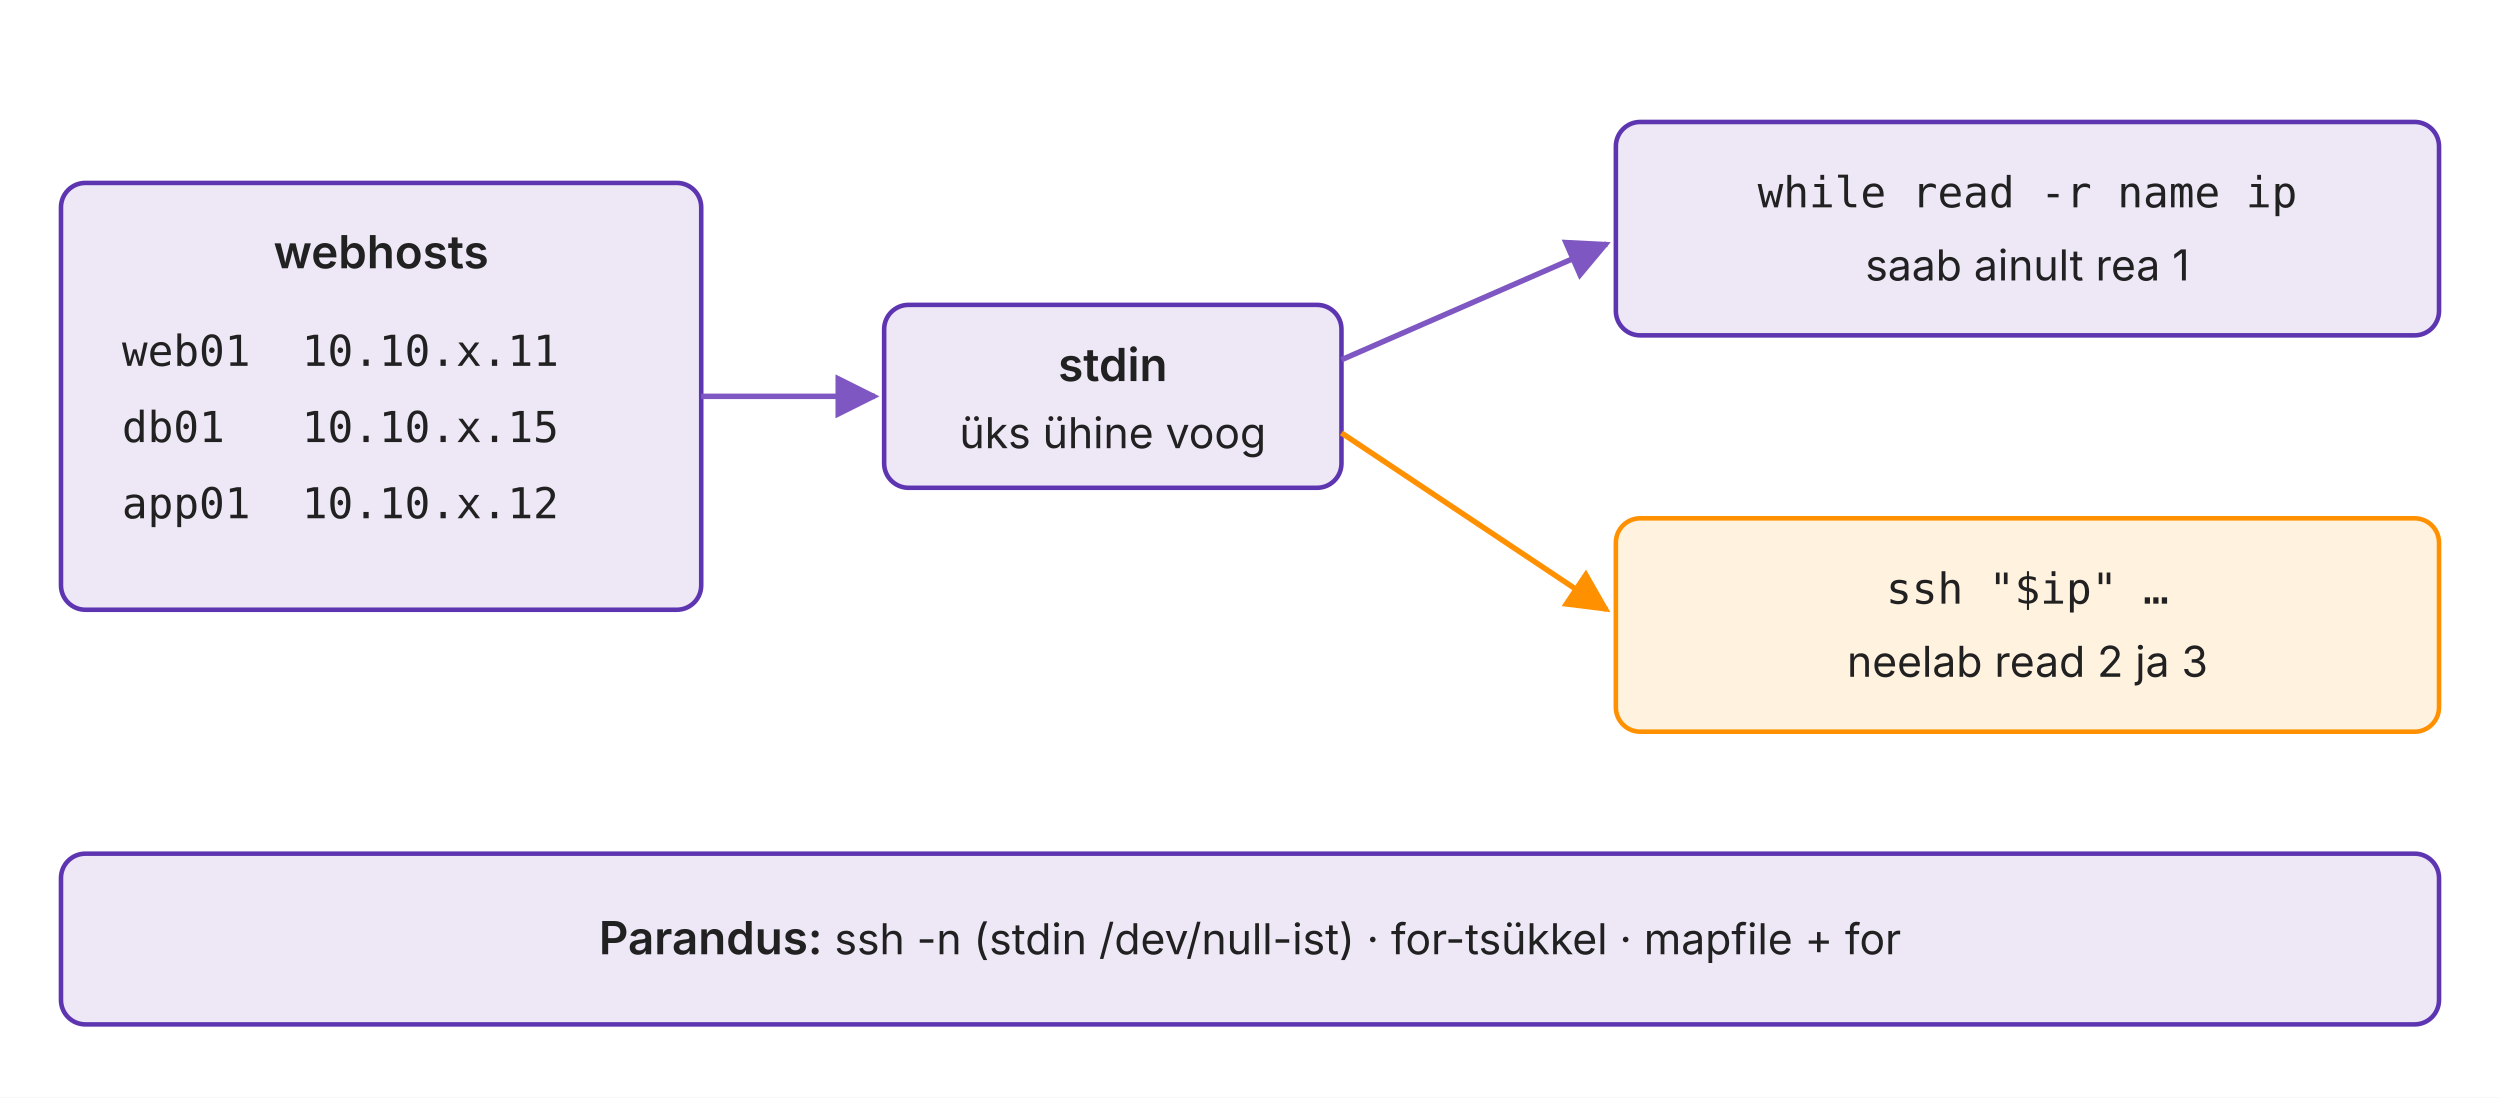
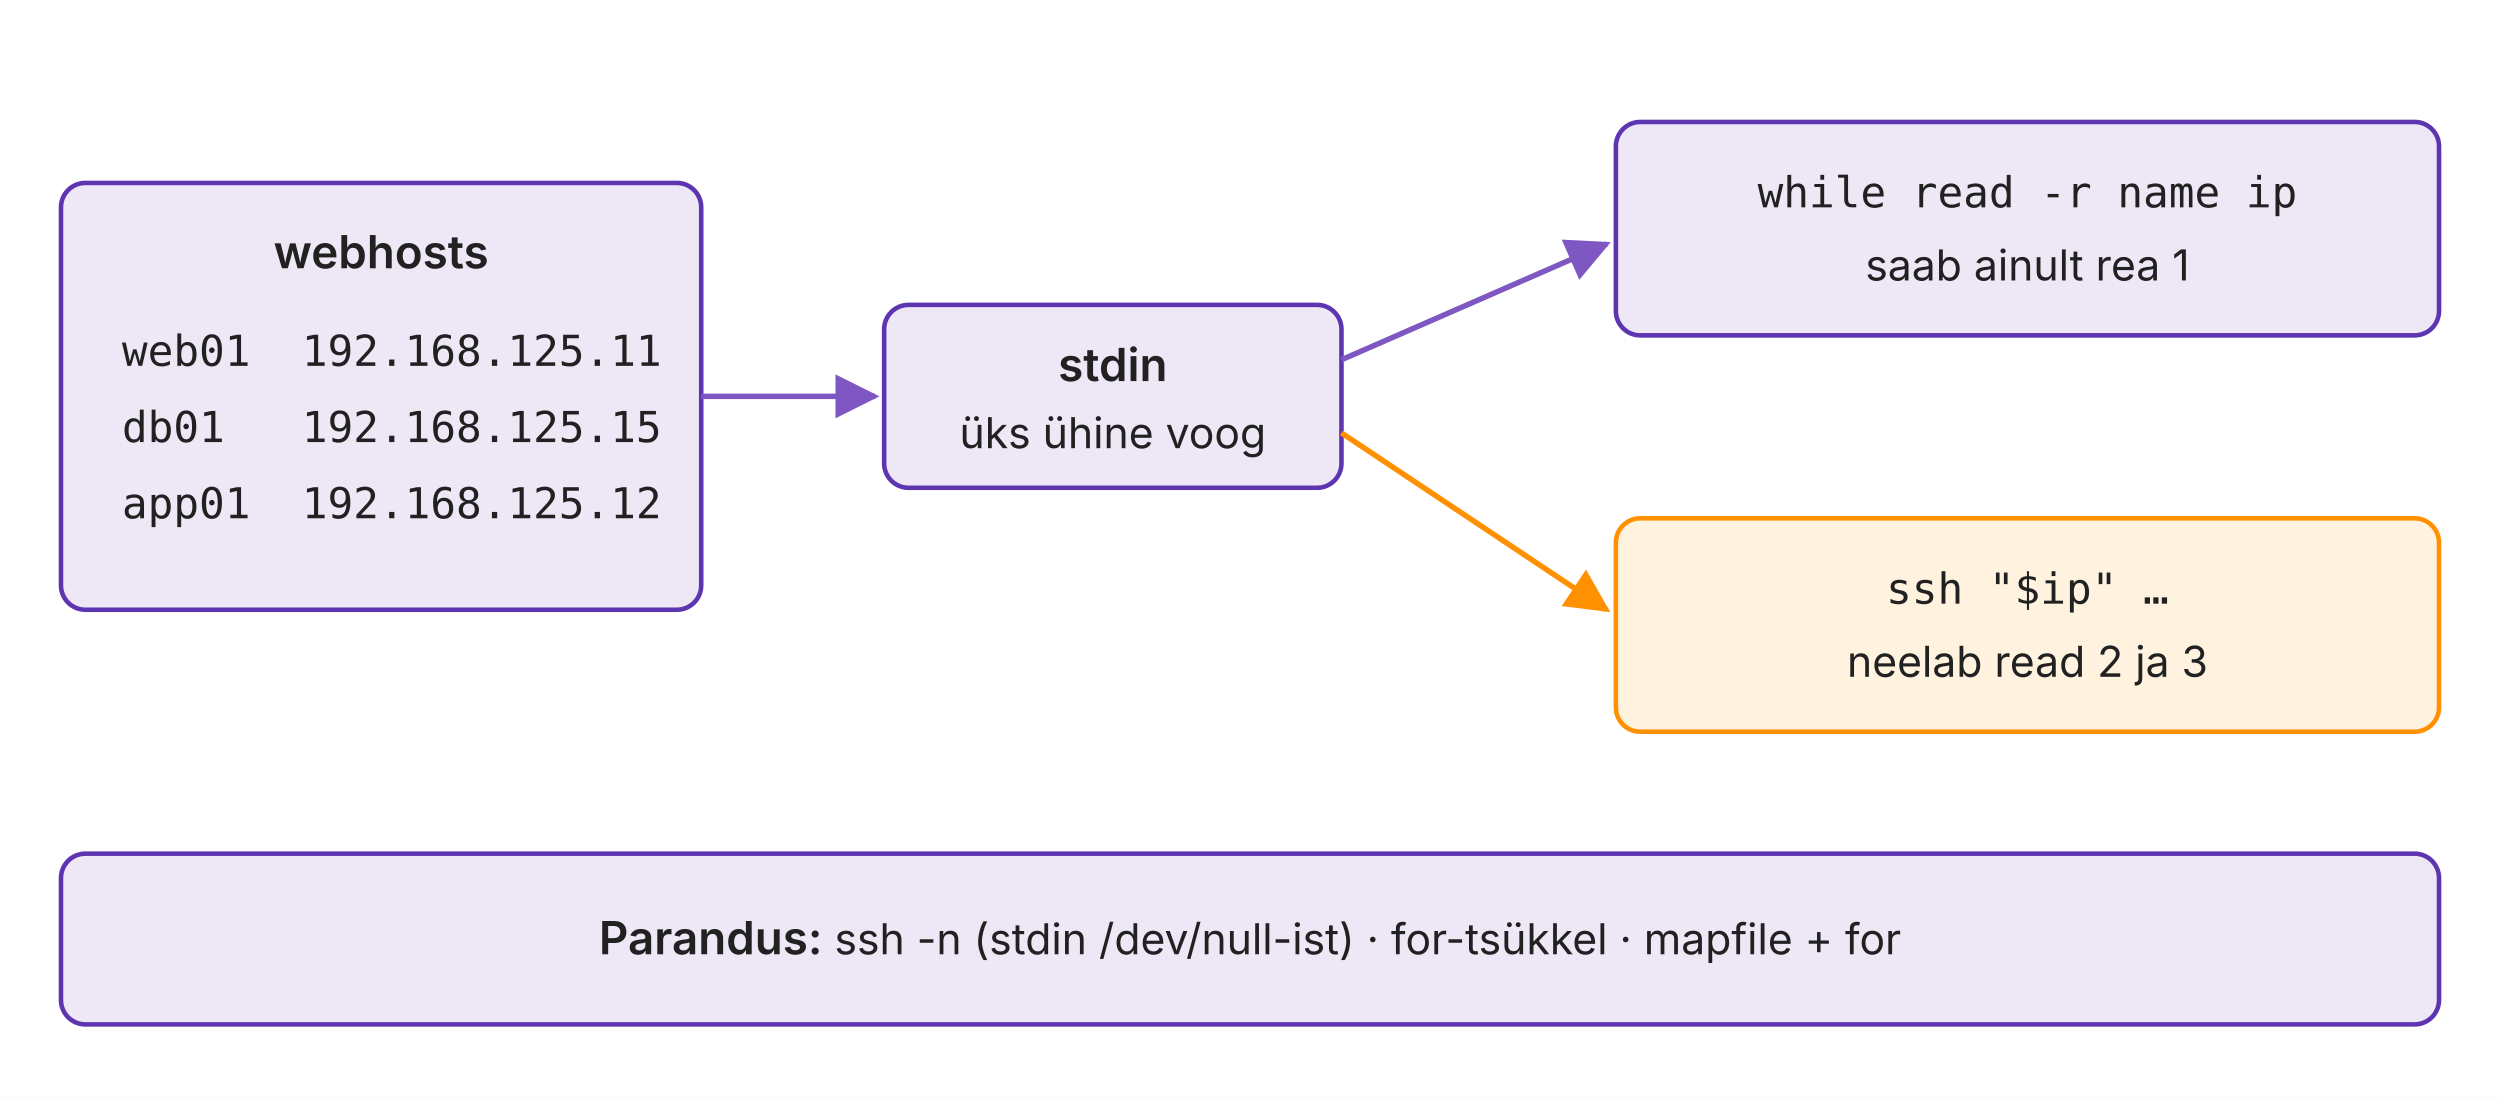
<svg xmlns="http://www.w3.org/2000/svg" viewBox="0 0 820 360" width="820" height="360" font-family="Inter, Arial, sans-serif">
  <style>text{font-family:Inter, Arial, sans-serif;font-size:14px;fill:#212121}.b{font-weight:600;font-size:15px}.m{font-family:"JetBrains Mono",Consolas,monospace;font-size:14px}.p{fill:#5e35b1}.am{fill:#e65100}.box{fill:#ede7f6;stroke:#5e35b1;stroke-width:1.5}.acc{fill:#fff3e0;stroke:#ff9100;stroke-width:1.5}.ln{stroke:#7e57c2;stroke-width:1.8;fill:none}.la{stroke:#ff9100;stroke-width:1.8;fill:none}</style>
  <defs>
    <marker id="a" viewBox="0 0 10 10" refX="9" refY="5" markerWidth="8" markerHeight="8" orient="auto-start-reverse">
      <path d="M0,0 L10,5 L0,10 z" fill="#7e57c2" />
    </marker>
    <marker id="b" viewBox="0 0 10 10" refX="9" refY="5" markerWidth="8" markerHeight="8" orient="auto-start-reverse">
      <path d="M0,0 L10,5 L0,10 z" fill="#ff9100" />
    </marker>
  </defs>
  <rect width="100%" height="100%" fill="#fff" />
  <rect x="20" y="60" width="210" height="140" rx="8" class="box" />
  <text x="125" y="88" text-anchor="middle" class="b">webhosts</text>
-   <text x="40" y="120" class="m" xml:space="preserve">web01  10.10.x.11</text>
-   <text x="40" y="145" class="m" xml:space="preserve">db01   10.10.x.15</text>
-   <text x="40" y="170" class="m" xml:space="preserve">app01  10.10.x.12</text>
+   <text x="40" y="120" class="m" xml:space="preserve">web01  192.168.125.11</text>
+   <text x="40" y="145" class="m" xml:space="preserve">db01   192.168.125.15</text>
+   <text x="40" y="170" class="m" xml:space="preserve">app01  192.168.125.12</text>
  <rect x="290" y="100" width="150" height="60" rx="8" class="box" />
  <text x="365" y="125" text-anchor="middle" class="b">stdin</text>
  <text x="365" y="147" text-anchor="middle">üks ühine voog</text>
  <line x1="230" y1="130" x2="287" y2="130" class="ln" marker-end="url(#a)" />
  <rect x="530" y="40" width="270" height="70" rx="8" class="box" />
  <text x="665" y="68" text-anchor="middle" class="m">while read -r name ip</text>
  <text x="665" y="92" text-anchor="middle">saab ainult rea 1</text>
  <rect x="530" y="170" width="270" height="70" rx="8" class="acc" />
  <text x="665" y="198" text-anchor="middle" class="m">ssh "$ip" …</text>
  <text x="665" y="222" text-anchor="middle">neelab read 2 ja 3</text>
  <line x1="440" y1="118" x2="527" y2="80" class="ln" marker-end="url(#a)" />
  <line x1="440" y1="142" x2="527" y2="200" class="la" marker-end="url(#b)" />
  <rect x="20" y="280" width="780" height="56" rx="8" class="box" />
  <text x="410" y="313" text-anchor="middle">
    <tspan class="b">Parandus:</tspan> ssh -n (stdin /dev/null-ist) · for-tsükkel · mapfile + for</text>
</svg>
